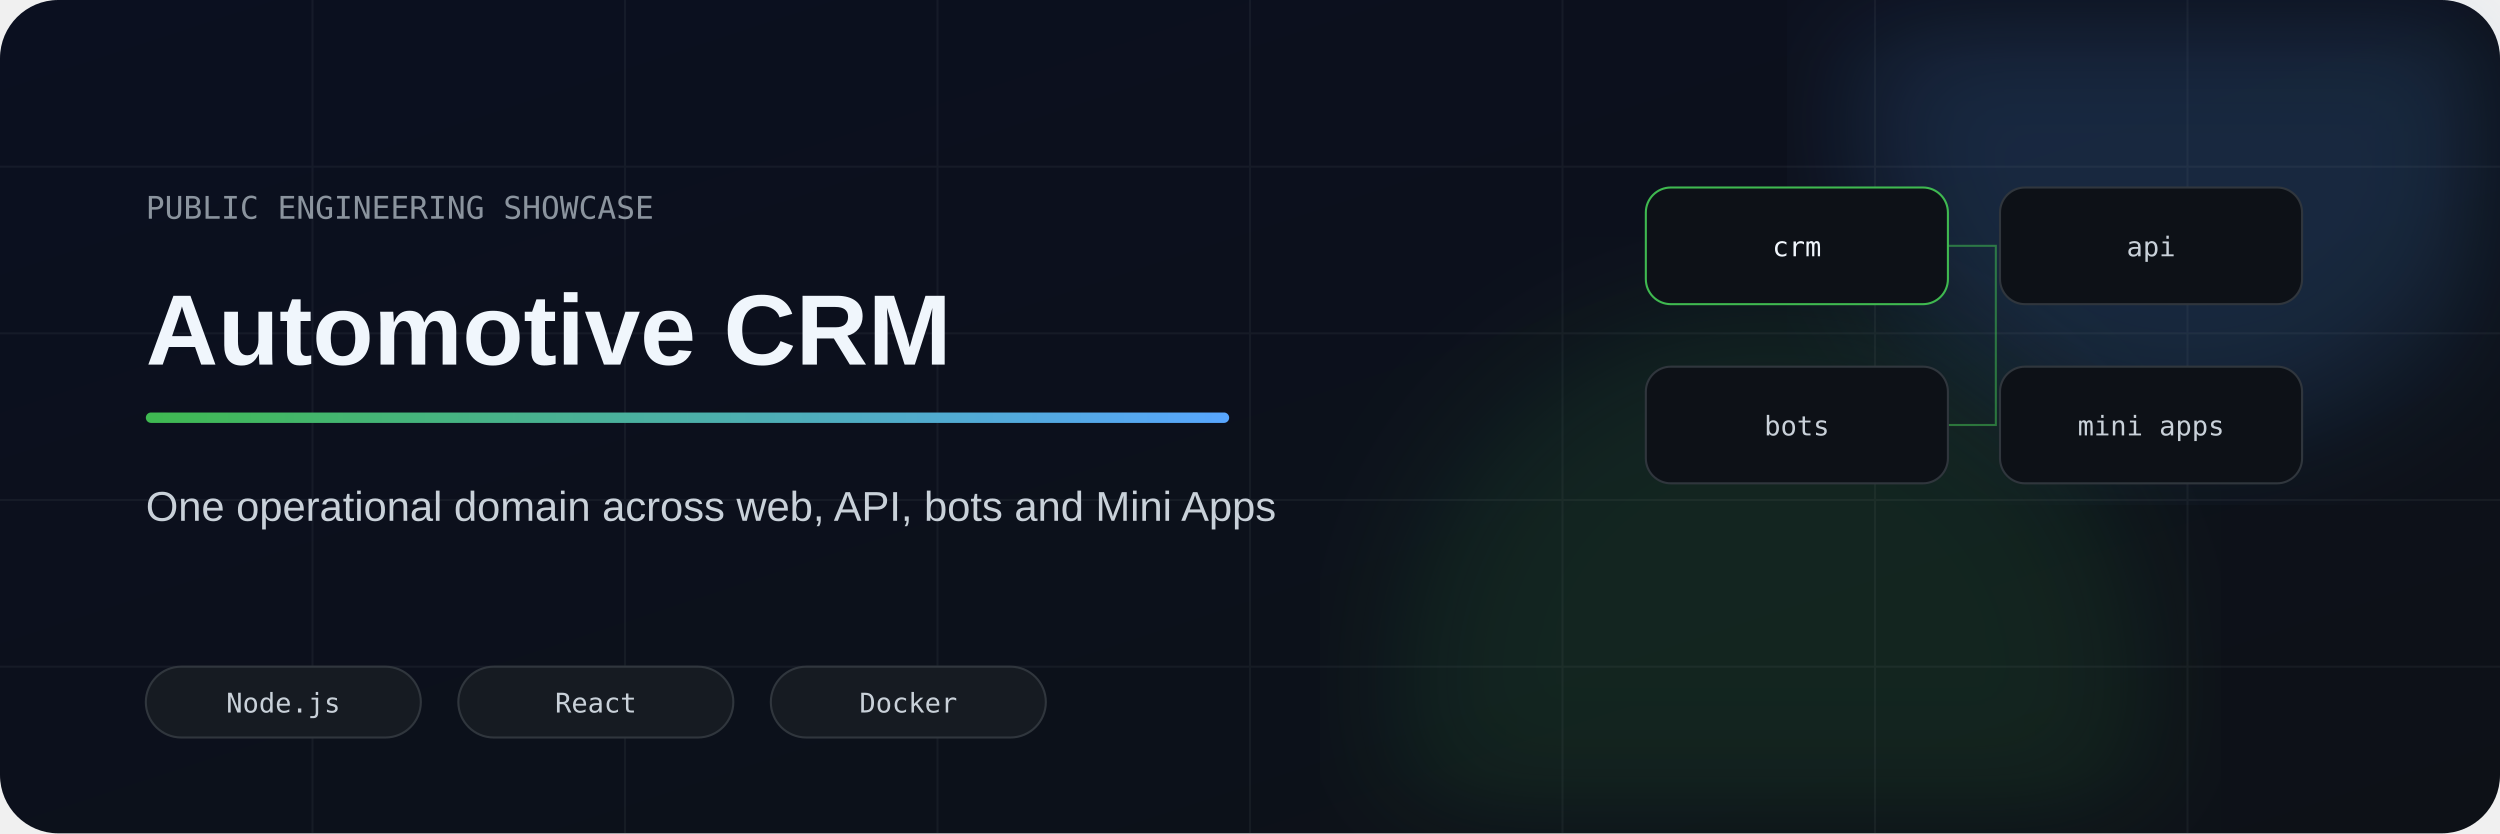
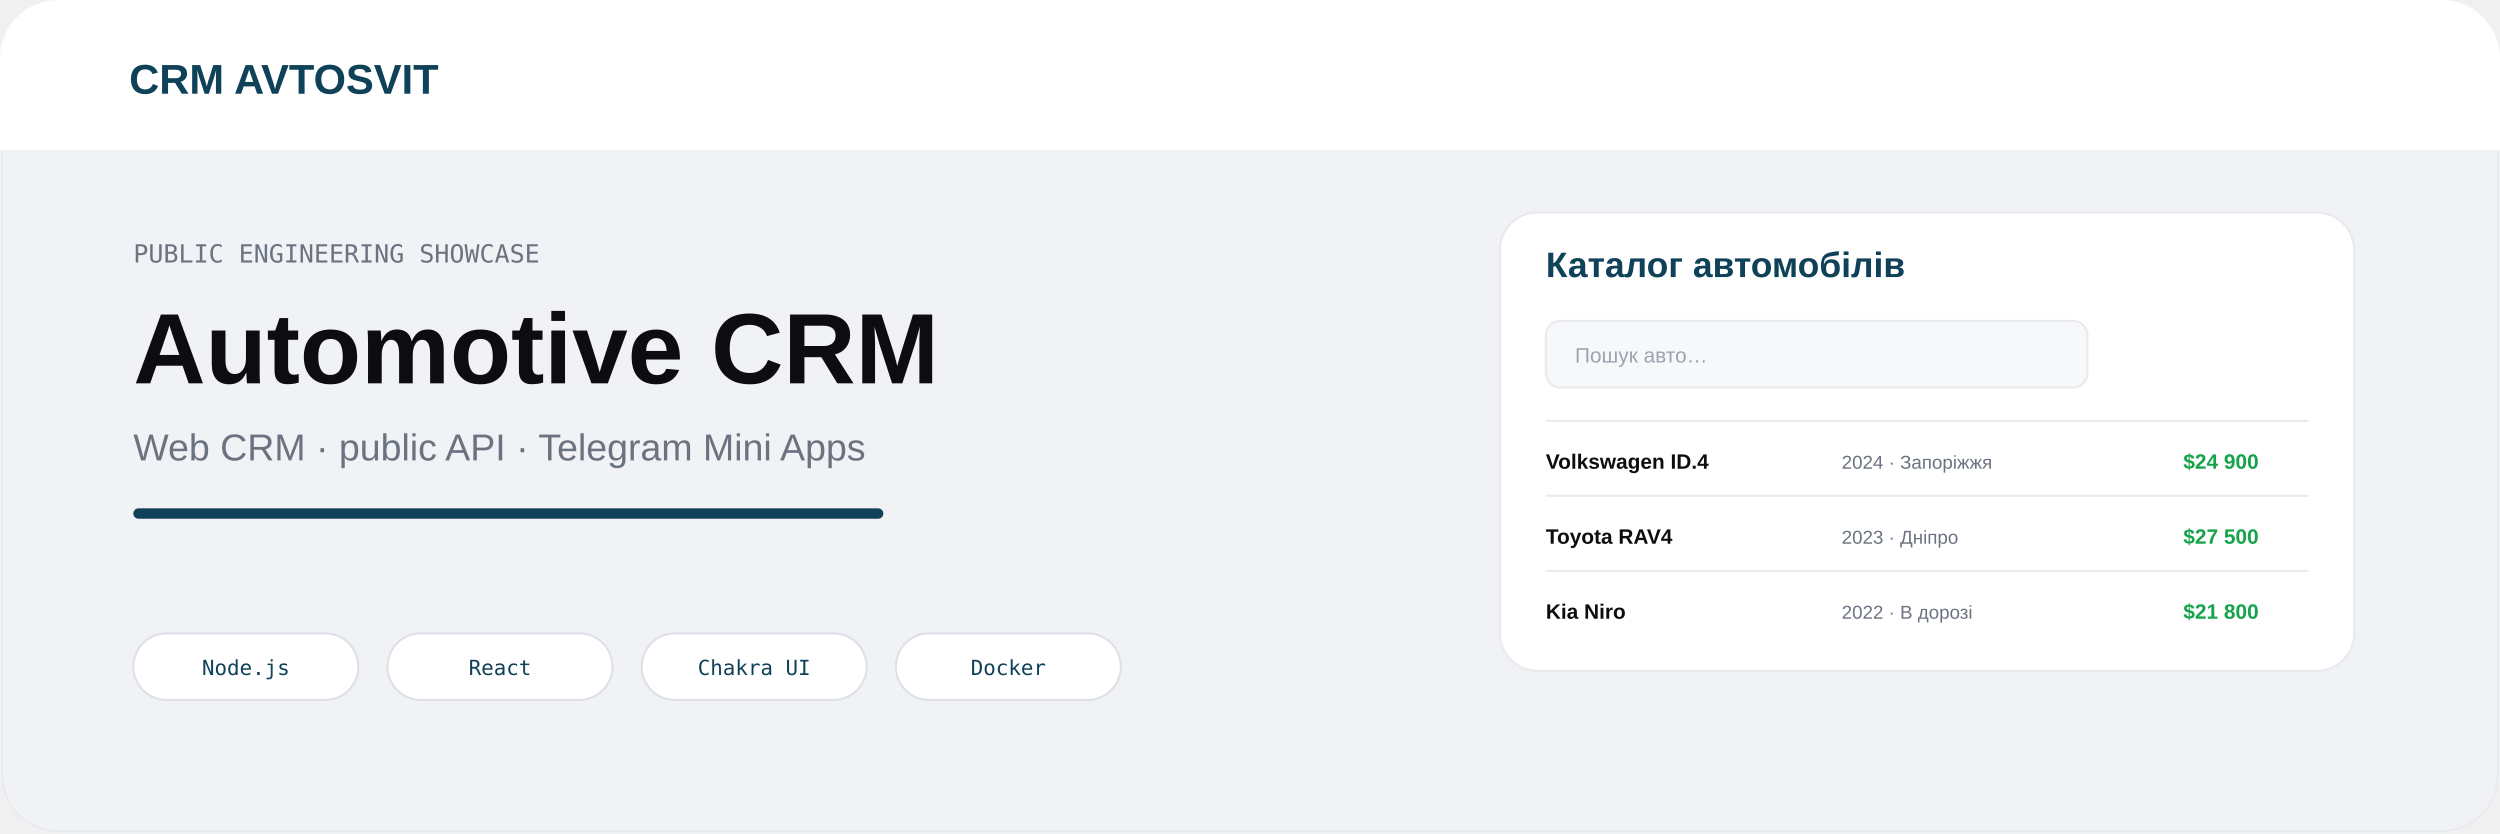
<svg xmlns="http://www.w3.org/2000/svg" width="1200" height="400" viewBox="0 0 1200 400">
-   <defs>
-     <linearGradient id="bg" x1="0" y1="0" x2="1" y2="1">
-       <stop offset="0" stop-color="#0b1020" />
-       <stop offset="1" stop-color="#0d1117" />
-     </linearGradient>
-     <linearGradient id="a" x1="0" y1="0" x2="1" y2="0">
-       <stop offset="0" stop-color="#3fb950" />
-       <stop offset="1" stop-color="#58a6ff" />
-     </linearGradient>
-     <filter id="g">
-       <feGaussianBlur stdDeviation="32" />
-     </filter>
-   </defs>
-   <rect width="1200" height="400" rx="28" fill="url(#bg)" />
-   <circle cx="1050" cy="50" r="160" fill="#58a6ff" opacity=".16" filter="url(#g)" />
-   <circle cx="850" cy="330" r="180" fill="#3fb950" opacity=".12" filter="url(#g)" />
-   <g opacity=".08" stroke="#8b949e">
-     <path d="M0 80H1200M0 160H1200M0 240H1200M0 320H1200" />
-     <path d="M150 0V400M300 0V400M450 0V400M600 0V400M750 0V400M900 0V400M1050 0V400" />
+   <rect width="1200" height="400" rx="28" fill="#f0f2f5" />
+   <rect x="1" y="1" width="1198" height="398" rx="27" fill="none" stroke="#e8eaed" />
+   <rect x="0" y="0" width="1200" height="72" rx="28" fill="#fff" />
+   <rect y="42" width="1200" height="30" fill="#fff" />
+   <text x="62" y="45" fill="#0F4158" font-family="Arial" font-size="20" font-weight="700">CRM AVTOSVIT</text>
+   <text x="64" y="126" fill="#6b7280" font-family="monospace" font-size="12">PUBLIC ENGINEERING SHOWCASE</text>
+   <text x="64" y="184" fill="#0d0d0f" font-family="Arial" font-size="48" font-weight="700">Automotive CRM</text>
+   <text x="64" y="221" fill="#6b7280" font-family="Arial" font-size="18">Web CRM · public API · Telegram Mini Apps</text>
+   <rect x="64" y="244" width="360" height="5" rx="2.5" fill="#0F4158" />
+   <g transform="translate(64 304)">
+     <g transform="translate(0 0)">
+       <rect width="108" height="32" rx="16" fill="#fff" stroke="#dde0e6" />
+       <text x="54" y="20" text-anchor="middle" fill="#0F4158" font-family="monospace" font-size="10">Node.js</text>
+     </g>
+     <g transform="translate(122 0)">
+       <rect width="108" height="32" rx="16" fill="#fff" stroke="#dde0e6" />
+       <text x="54" y="20" text-anchor="middle" fill="#0F4158" font-family="monospace" font-size="10">React</text>
+     </g>
+     <g transform="translate(244 0)">
+       <rect width="108" height="32" rx="16" fill="#fff" stroke="#dde0e6" />
+       <text x="54" y="20" text-anchor="middle" fill="#0F4158" font-family="monospace" font-size="10">Chakra UI</text>
+     </g>
+     <g transform="translate(366 0)">
+       <rect width="108" height="32" rx="16" fill="#fff" stroke="#dde0e6" />
+       <text x="54" y="20" text-anchor="middle" fill="#0F4158" font-family="monospace" font-size="10">Docker</text>
+     </g>
  </g>
-   <text x="70" y="105" fill="#8b949e" font-family="monospace" font-size="15">PUBLIC ENGINEERING SHOWCASE</text>
-   <text x="70" y="175" fill="#f0f6fc" font-family="Arial,Helvetica,sans-serif" font-size="48" font-weight="700">Automotive CRM</text>
-   <rect x="70" y="198" width="520" height="5" rx="2.5" fill="url(#a)" />
-   <text x="70" y="250" fill="#c9d1d9" font-family="Arial,Helvetica,sans-serif" font-size="20">One operational domain across web, API, bots and Mini Apps</text>
-   <g transform="translate(70 320)">
-     <rect width="132" height="34" rx="17" fill="#161b22" stroke="#30363d" />
-     <text x="66" y="22" text-anchor="middle" fill="#c9d1d9" font-family="monospace" font-size="13">Node.js</text>
-   </g>
-   <g transform="translate(220 320)">
-     <rect width="132" height="34" rx="17" fill="#161b22" stroke="#30363d" />
-     <text x="66" y="22" text-anchor="middle" fill="#c9d1d9" font-family="monospace" font-size="13">React</text>
-   </g>
-   <g transform="translate(370 320)">
-     <rect width="132" height="34" rx="17" fill="#161b22" stroke="#30363d" />
-     <text x="66" y="22" text-anchor="middle" fill="#c9d1d9" font-family="monospace" font-size="13">Docker</text>
-   </g>
-   <path d="M935 118 L958 118 L958 204 L790 204" fill="none" stroke="#3fb950" opacity=".55" />
-   <g transform="translate(790 90)">
-     <rect width="145" height="56" rx="12" fill="#0d1117" stroke="#3fb950" />
-     <text x="72.5" y="33" text-anchor="middle" fill="#f0f6fc" font-family="monospace" font-size="13">crm</text>
-   </g>
-   <g transform="translate(960 90)">
-     <rect width="145" height="56" rx="12" fill="#0d1117" stroke="#30363d" />
-     <text x="72.5" y="33" text-anchor="middle" fill="#c9d1d9" font-family="monospace" font-size="13">api</text>
-   </g>
-   <g transform="translate(790 176)">
-     <rect width="145" height="56" rx="12" fill="#0d1117" stroke="#30363d" />
-     <text x="72.5" y="33" text-anchor="middle" fill="#c9d1d9" font-family="monospace" font-size="13">bots</text>
-   </g>
-   <g transform="translate(960 176)">
-     <rect width="145" height="56" rx="12" fill="#0d1117" stroke="#30363d" />
-     <text x="72.5" y="33" text-anchor="middle" fill="#c9d1d9" font-family="monospace" font-size="13">mini apps</text>
+   <g transform="translate(720 102)">
+     <rect width="410" height="220" rx="18" fill="#fff" stroke="#e8eaed" />
+     <text x="22" y="31" fill="#0F4158" font-family="Arial" font-size="17" font-weight="700">Каталог автомобілів</text>
+     <rect x="22" y="52" width="260" height="32" rx="7" fill="#f7f8fa" stroke="#e8eaed" />
+     <text x="36" y="72" fill="#9ca3af" font-family="Arial" font-size="10">Пошук авто…</text>
+     <g transform="translate(22 100)">
+       <line x1="0" y1="0" x2="366" y2="0" stroke="#e8eaed" />
+       <text x="0" y="23" fill="#0d0d0f" font-family="Arial" font-size="10" font-weight="700">Volkswagen ID.4</text>
+       <text x="142" y="23" fill="#6b7280" font-family="Arial" font-size="9">2024 · Запоріжжя</text>
+       <text x="306" y="23" fill="#16a34a" font-family="Arial" font-size="10" font-weight="700">$24 900</text>
+     </g>
+     <g transform="translate(22 136)">
+       <line x1="0" y1="0" x2="366" y2="0" stroke="#e8eaed" />
+       <text x="0" y="23" fill="#0d0d0f" font-family="Arial" font-size="10" font-weight="700">Toyota RAV4</text>
+       <text x="142" y="23" fill="#6b7280" font-family="Arial" font-size="9">2023 · Дніпро</text>
+       <text x="306" y="23" fill="#16a34a" font-family="Arial" font-size="10" font-weight="700">$27 500</text>
+     </g>
+     <g transform="translate(22 172)">
+       <line x1="0" y1="0" x2="366" y2="0" stroke="#e8eaed" />
+       <text x="0" y="23" fill="#0d0d0f" font-family="Arial" font-size="10" font-weight="700">Kia Niro</text>
+       <text x="142" y="23" fill="#6b7280" font-family="Arial" font-size="9">2022 · В дорозі</text>
+       <text x="306" y="23" fill="#16a34a" font-family="Arial" font-size="10" font-weight="700">$21 800</text>
+     </g>
  </g>
</svg>
